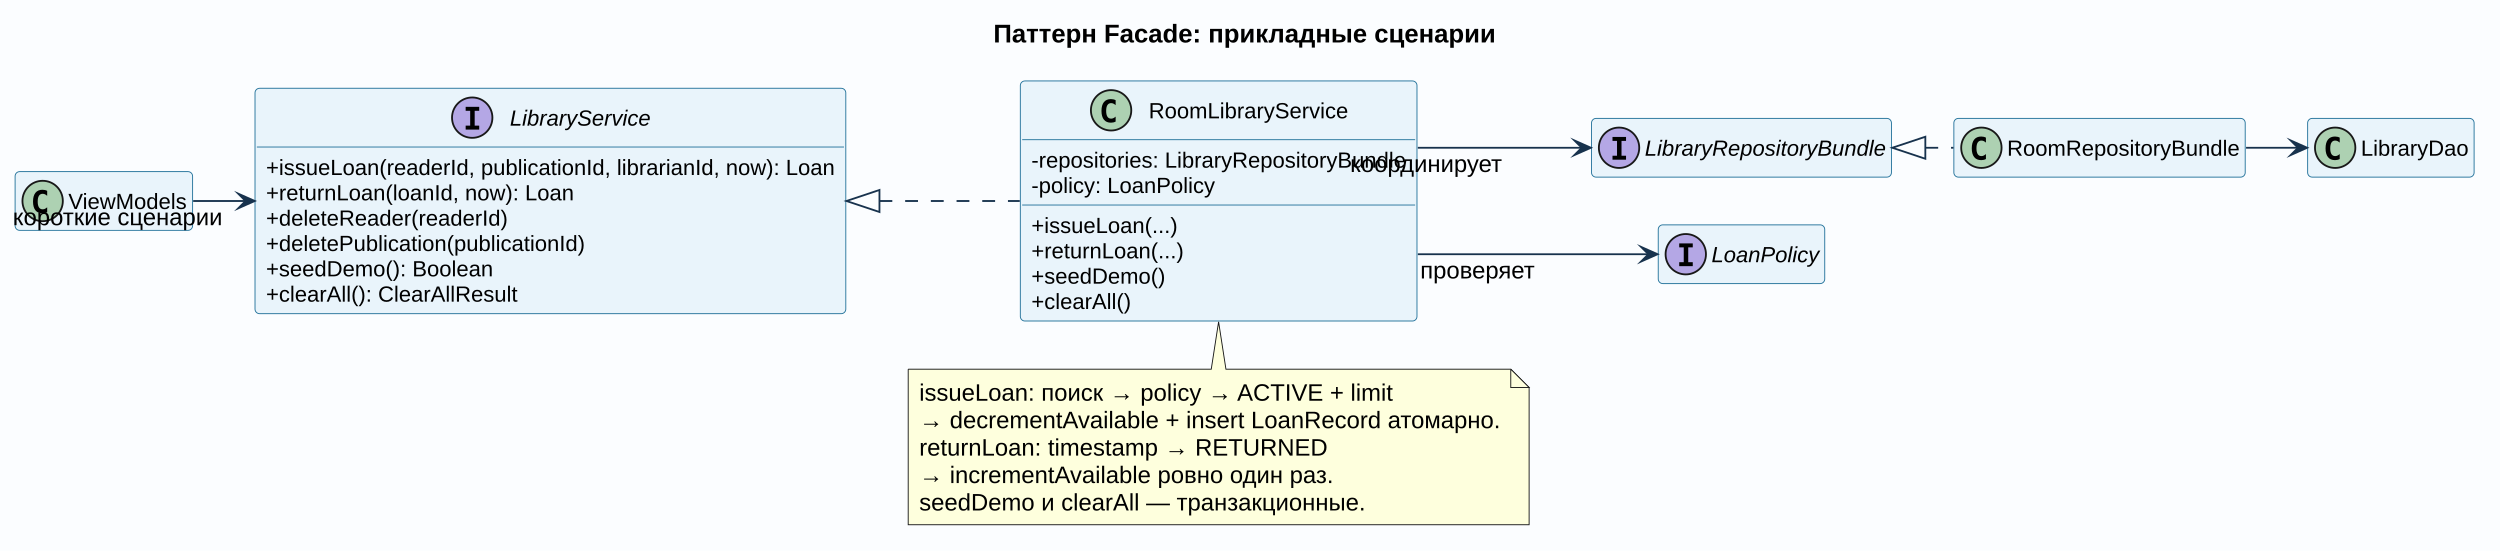
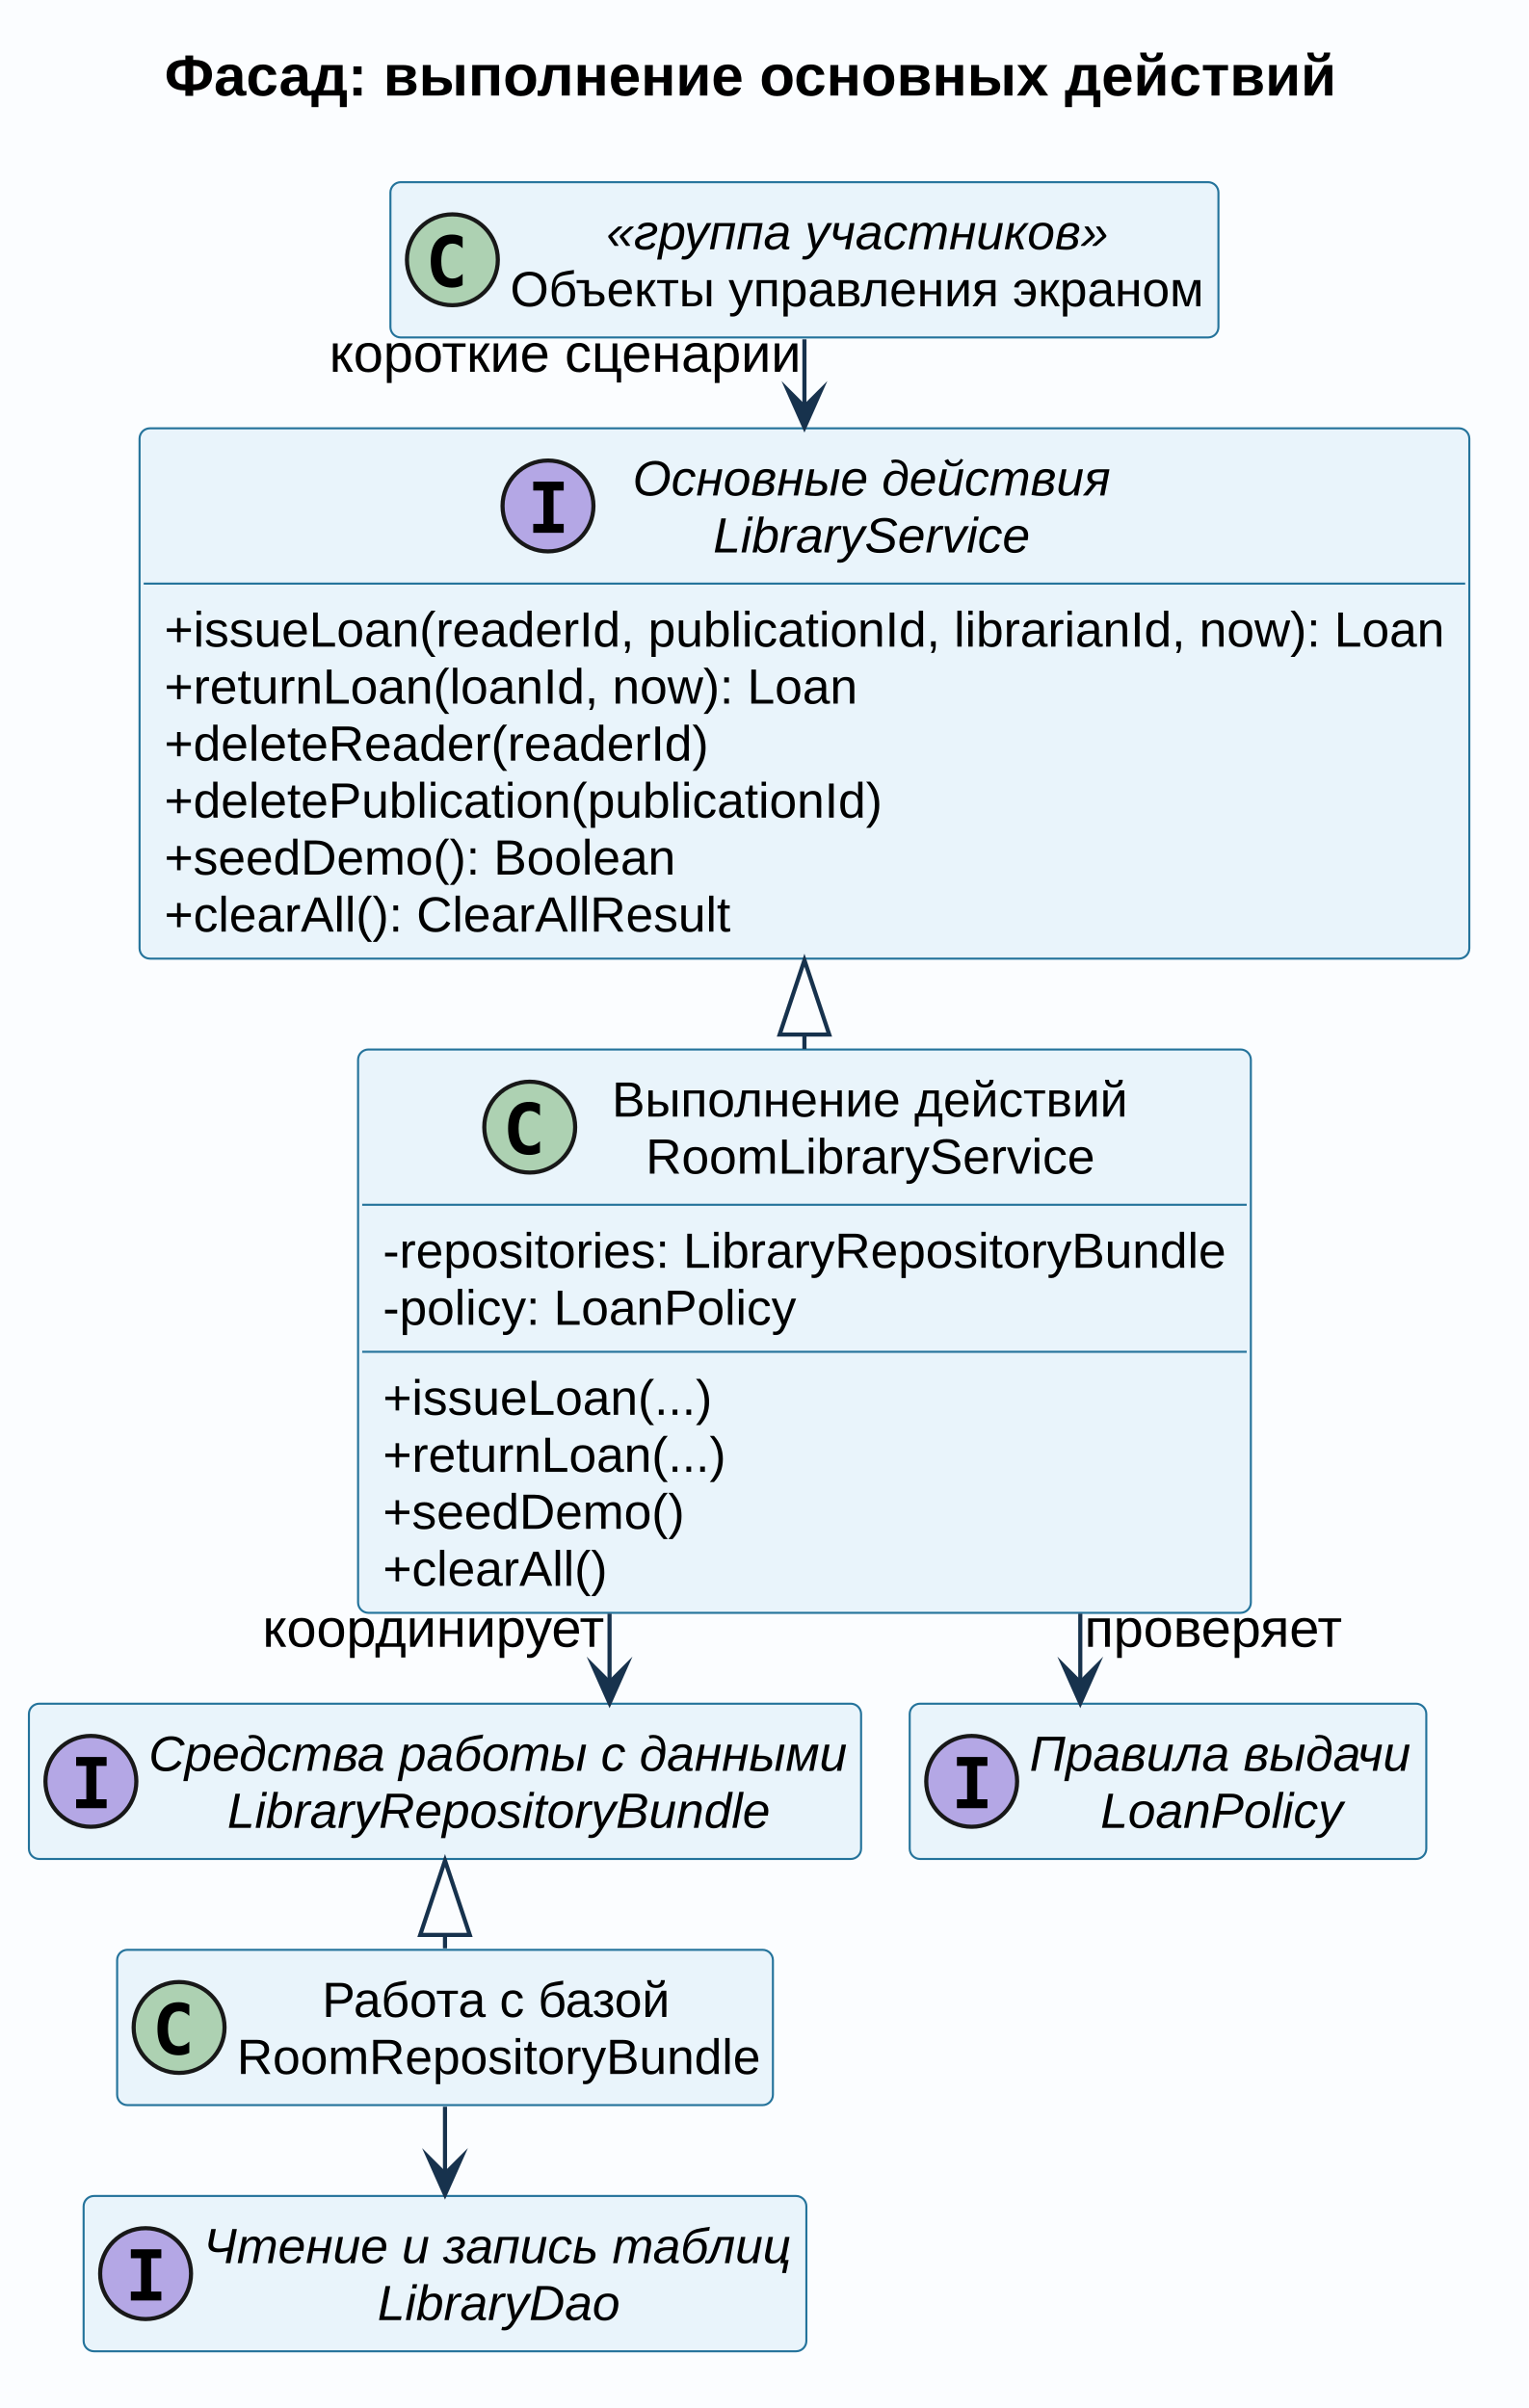
- <svg xmlns="http://www.w3.org/2000/svg" version="1.1" data-diagram-type="CLASS" style="width:1362px;height:300px;background:#FBFDFF;" width="1362px" height="300px" viewBox="0 0 1362 300" zoomAndPan="magnify" preserveAspectRatio="none" contentStyleType="text/css">
+ <svg xmlns="http://www.w3.org/2000/svg" version="1.1" data-diagram-type="CLASS" style="width:370px;height:583px;background:#FBFDFF;" width="370px" height="583px" viewBox="0 0 370 583" zoomAndPan="magnify" preserveAspectRatio="none" contentStyleType="text/css">
  <defs />
  <g font-family="sans-serif" lengthAdjust="spacing">
-     <rect x="0" y="0" width="1362" height="300" fill="#FBFDFF" style="stroke:none;" />
+     <rect x="0" y="0" width="370" height="583" fill="#FBFDFF" style="stroke:none;" />
    <g class="title" data-source-line="19">
-       <text x="541.194" y="23.132" fill="#000" font-size="14" textLength="273.506" font-weight="700" font-family="Arial">Паттерн Facade: прикладные сценарии</text>
+       <text x="39.835" y="23.132" fill="#000" font-size="14" textLength="283.972" font-weight="700" font-family="Arial">Фасад: выполнение основных действий</text>
    </g>
    <g class="entity" data-qualified-name="LibraryService" id="ent0001" data-source-line="21">
-       <rect x="138.93" y="48.099" width="321.861" height="122.793" fill="#E9F4FB" style="stroke:#24739B;stroke-width:0.5;" rx="2.5" ry="2.5" />
-       <ellipse cx="257.264" cy="64.099" rx="11" ry="11" fill="#B4A7E5" style="stroke:#181818;stroke-width:1;" />
-       <path d="M253.692,60.364 L253.692,58.206 L261.071,58.206 L261.071,60.364 L258.606,60.364 L258.606,68.44 L261.071,68.44 L261.071,70.599 L253.692,70.599 L253.692,68.44 L256.157,68.44 L256.157,60.364 Z " fill="#000" />
-       <text x="277.764" y="68.455" fill="#000" font-size="12" textLength="76.693" font-style="italic" font-family="Arial">LibraryService</text>
-       <line x1="139.93" y1="80.099" x2="459.791" y2="80.099" style="stroke:#24739B;stroke-width:0.5;" />
-       <text x="144.93" y="95.354" fill="#000" font-size="12" textLength="309.861" font-family="Arial">+issueLoan(readerId, publicationId, librarianId, now): Loan</text>
-       <text x="144.93" y="109.153" fill="#000" font-size="12" textLength="167.783" font-family="Arial">+returnLoan(loanId, now): Loan</text>
-       <text x="144.93" y="122.952" fill="#000" font-size="12" textLength="131.748" font-family="Arial">+deleteReader(readerId)</text>
-       <text x="144.93" y="136.751" fill="#000" font-size="12" textLength="173.783" font-family="Arial">+deletePublication(publicationId)</text>
-       <text x="144.93" y="150.55" fill="#000" font-size="12" textLength="123.738" font-family="Arial">+seedDemo(): Boolean</text>
-       <text x="144.93" y="164.349" fill="#000" font-size="12" textLength="137.039" font-family="Arial">+clearAll(): ClearAllResult</text>
+       <rect x="33.78" y="103.699" width="321.861" height="128.391" fill="#E9F4FB" style="stroke:#24739B;stroke-width:0.5;" rx="2.5" ry="2.5" />
+       <ellipse cx="132.64" cy="122.497" rx="11" ry="11" fill="#B4A7E5" style="stroke:#181818;stroke-width:1;" />
+       <path d="M129.068,118.763 L129.068,116.604 L136.447,116.604 L136.447,118.763 L133.982,118.763 L133.982,126.839 L136.447,126.839 L136.447,128.997 L129.068,128.997 L129.068,126.839 L131.533,126.839 L131.533,118.763 Z " fill="#000" />
+       <text x="153.14" y="119.954" fill="#000" font-size="12" textLength="115.641" font-style="italic" font-family="Arial">Основные действия</text>
+       <text x="172.614" y="133.753" fill="#000" font-size="12" textLength="76.693" font-style="italic" font-family="Arial">LibraryService</text>
+       <line x1="34.78" y1="141.296" x2="354.641" y2="141.296" style="stroke:#24739B;stroke-width:0.5;" />
+       <text x="39.78" y="156.552" fill="#000" font-size="12" textLength="309.861" font-family="Arial">+issueLoan(readerId, publicationId, librarianId, now): Loan</text>
+       <text x="39.78" y="170.351" fill="#000" font-size="12" textLength="167.783" font-family="Arial">+returnLoan(loanId, now): Loan</text>
+       <text x="39.78" y="184.15" fill="#000" font-size="12" textLength="131.748" font-family="Arial">+deleteReader(readerId)</text>
+       <text x="39.78" y="197.949" fill="#000" font-size="12" textLength="173.783" font-family="Arial">+deletePublication(publicationId)</text>
+       <text x="39.78" y="211.747" fill="#000" font-size="12" textLength="123.738" font-family="Arial">+seedDemo(): Boolean</text>
+       <text x="39.78" y="225.546" fill="#000" font-size="12" textLength="137.039" font-family="Arial">+clearAll(): ClearAllResult</text>
    </g>
    <g class="entity" data-qualified-name="RoomLibraryService" id="ent0002" data-source-line="29">
-       <rect x="555.88" y="44.099" width="216.094" height="130.793" fill="#E9F4FB" style="stroke:#24739B;stroke-width:0.5;" rx="2.5" ry="2.5" />
-       <ellipse cx="605.325" cy="60.099" rx="11" ry="11" fill="#ADD1B2" style="stroke:#181818;stroke-width:1;" />
-       <path d="M607.798,66.242 Q607.217,66.541 606.578,66.69 Q605.939,66.839 605.234,66.839 Q602.727,66.839 601.407,65.188 Q600.087,63.536 600.087,60.415 Q600.087,57.285 601.407,55.633 Q602.727,53.981 605.234,53.981 Q605.939,53.981 606.587,54.131 Q607.234,54.28 607.798,54.579 L607.798,57.302 Q607.168,56.721 606.574,56.451 Q605.981,56.181 605.35,56.181 Q604.005,56.181 603.32,57.248 Q602.635,58.314 602.635,60.415 Q602.635,62.506 603.32,63.573 Q604.005,64.64 605.35,64.64 Q605.981,64.64 606.574,64.37 Q607.168,64.1 607.798,63.519 Z " fill="#000" />
-       <text x="625.825" y="64.455" fill="#000" font-size="12" textLength="108.703" font-family="Arial">RoomLibraryService</text>
-       <line x1="556.88" y1="76.099" x2="770.974" y2="76.099" style="stroke:#24739B;stroke-width:0.5;" />
-       <text x="561.88" y="91.354" fill="#000" font-size="12" textLength="204.094" font-family="Arial">-repositories: LibraryRepositoryBundle</text>
-       <text x="561.88" y="105.153" fill="#000" font-size="12" textLength="100.049" font-family="Arial">-policy: LoanPolicy</text>
-       <line x1="556.88" y1="111.696" x2="770.974" y2="111.696" style="stroke:#24739B;stroke-width:0.5;" />
-       <text x="561.88" y="126.952" fill="#000" font-size="12" textLength="79.711" font-family="Arial">+issueLoan(...)</text>
-       <text x="561.88" y="140.751" fill="#000" font-size="12" textLength="83.045" font-family="Arial">+returnLoan(...)</text>
-       <text x="561.88" y="154.55" fill="#000" font-size="12" textLength="73.031" font-family="Arial">+seedDemo()</text>
-       <text x="561.88" y="168.349" fill="#000" font-size="12" textLength="54.346" font-family="Arial">+clearAll()</text>
+       <rect x="86.67" y="254.089" width="216.094" height="136.391" fill="#E9F4FB" style="stroke:#24739B;stroke-width:0.5;" rx="2.5" ry="2.5" />
+       <ellipse cx="128.218" cy="272.887" rx="11" ry="11" fill="#ADD1B2" style="stroke:#181818;stroke-width:1;" />
+       <path d="M130.691,279.031 Q130.11,279.329 129.471,279.479 Q128.832,279.628 128.126,279.628 Q125.62,279.628 124.3,277.976 Q122.98,276.324 122.98,273.203 Q122.98,270.074 124.3,268.422 Q125.62,266.77 128.126,266.77 Q128.832,266.77 129.479,266.92 Q130.127,267.069 130.691,267.368 L130.691,270.091 Q130.061,269.51 129.467,269.24 Q128.874,268.97 128.243,268.97 Q126.898,268.97 126.213,270.037 Q125.528,271.103 125.528,273.203 Q125.528,275.295 126.213,276.362 Q126.898,277.428 128.243,277.428 Q128.874,277.428 129.467,277.159 Q130.061,276.889 130.691,276.308 Z " fill="#000" />
+       <text x="148.118" y="270.344" fill="#000" font-size="12" textLength="125.098" font-family="Arial">Выполнение действий</text>
+       <text x="156.315" y="284.143" fill="#000" font-size="12" textLength="108.703" font-family="Arial">RoomLibraryService</text>
+       <line x1="87.67" y1="291.686" x2="301.764" y2="291.686" style="stroke:#24739B;stroke-width:0.5;" />
+       <text x="92.67" y="306.942" fill="#000" font-size="12" textLength="204.094" font-family="Arial">-repositories: LibraryRepositoryBundle</text>
+       <text x="92.67" y="320.741" fill="#000" font-size="12" textLength="100.049" font-family="Arial">-policy: LoanPolicy</text>
+       <line x1="87.67" y1="327.284" x2="301.764" y2="327.284" style="stroke:#24739B;stroke-width:0.5;" />
+       <text x="92.67" y="342.54" fill="#000" font-size="12" textLength="79.711" font-family="Arial">+issueLoan(...)</text>
+       <text x="92.67" y="356.339" fill="#000" font-size="12" textLength="83.045" font-family="Arial">+returnLoan(...)</text>
+       <text x="92.67" y="370.137" fill="#000" font-size="12" textLength="73.031" font-family="Arial">+seedDemo()</text>
+       <text x="92.67" y="383.936" fill="#000" font-size="12" textLength="54.346" font-family="Arial">+clearAll()</text>
    </g>
    <g class="entity" data-qualified-name="LibraryRepositoryBundle" id="ent0003" data-source-line="37">
-       <rect x="867.06" y="64.499" width="163.402" height="32" fill="#E9F4FB" style="stroke:#24739B;stroke-width:0.5;" rx="2.5" ry="2.5" />
-       <ellipse cx="882.06" cy="80.499" rx="11" ry="11" fill="#B4A7E5" style="stroke:#181818;stroke-width:1;" />
-       <path d="M878.488,76.764 L878.488,74.606 L885.867,74.606 L885.867,76.764 L883.402,76.764 L883.402,84.84 L885.867,84.84 L885.867,86.999 L878.488,86.999 L878.488,84.84 L880.953,84.84 L880.953,76.764 Z " fill="#000" />
-       <text x="896.06" y="84.855" fill="#000" font-size="12" textLength="131.402" font-style="italic" font-family="Arial">LibraryRepositoryBundle</text>
+       <rect x="7" y="412.479" width="201.424" height="37.598" fill="#E9F4FB" style="stroke:#24739B;stroke-width:0.5;" rx="2.5" ry="2.5" />
+       <ellipse cx="22" cy="431.277" rx="11" ry="11" fill="#B4A7E5" style="stroke:#181818;stroke-width:1;" />
+       <path d="M18.428,427.543 L18.428,425.384 L25.807,425.384 L25.807,427.543 L23.342,427.543 L23.342,435.619 L25.807,435.619 L25.807,437.777 L18.428,437.777 L18.428,435.619 L20.893,435.619 L20.893,427.543 Z " fill="#000" />
+       <text x="36" y="428.734" fill="#000" font-size="12" textLength="169.424" font-style="italic" font-family="Arial">Средства работы с данными</text>
+       <text x="55.011" y="442.533" fill="#000" font-size="12" textLength="131.402" font-style="italic" font-family="Arial">LibraryRepositoryBundle</text>
    </g>
    <g class="entity" data-qualified-name="LoanPolicy" id="ent0004" data-source-line="38">
-       <rect x="903.41" y="122.499" width="90.705" height="32" fill="#E9F4FB" style="stroke:#24739B;stroke-width:0.5;" rx="2.5" ry="2.5" />
-       <ellipse cx="918.41" cy="138.499" rx="11" ry="11" fill="#B4A7E5" style="stroke:#181818;stroke-width:1;" />
-       <path d="M914.838,134.764 L914.838,132.606 L922.217,132.606 L922.217,134.764 L919.752,134.764 L919.752,142.84 L922.217,142.84 L922.217,144.999 L914.838,144.999 L914.838,142.84 L917.303,142.84 L917.303,134.764 Z " fill="#000" />
-       <text x="932.41" y="142.855" fill="#000" font-size="12" textLength="58.705" font-style="italic" font-family="Arial">LoanPolicy</text>
+       <rect x="220.19" y="412.479" width="125.041" height="37.598" fill="#E9F4FB" style="stroke:#24739B;stroke-width:0.5;" rx="2.5" ry="2.5" />
+       <ellipse cx="235.19" cy="431.277" rx="11" ry="11" fill="#B4A7E5" style="stroke:#181818;stroke-width:1;" />
+       <path d="M231.618,427.543 L231.618,425.384 L238.997,425.384 L238.997,427.543 L236.532,427.543 L236.532,435.619 L238.997,435.619 L238.997,437.777 L231.618,437.777 L231.618,435.619 L234.083,435.619 L234.083,427.543 Z " fill="#000" />
+       <text x="249.19" y="428.734" fill="#000" font-size="12" textLength="93.041" font-style="italic" font-family="Arial">Правила выдачи</text>
+       <text x="266.358" y="442.533" fill="#000" font-size="12" textLength="58.705" font-style="italic" font-family="Arial">LoanPolicy</text>
    </g>
    <g class="entity" data-qualified-name="RoomRepositoryBundle" id="ent0005" data-source-line="39">
-       <rect x="1064.46" y="64.499" width="158.732" height="32" fill="#E9F4FB" style="stroke:#24739B;stroke-width:0.5;" rx="2.5" ry="2.5" />
-       <ellipse cx="1079.46" cy="80.499" rx="11" ry="11" fill="#ADD1B2" style="stroke:#181818;stroke-width:1;" />
-       <path d="M1081.933,86.642 Q1081.352,86.941 1080.713,87.09 Q1080.074,87.239 1079.368,87.239 Q1076.861,87.239 1075.542,85.588 Q1074.222,83.936 1074.222,80.815 Q1074.222,77.685 1075.542,76.033 Q1076.861,74.381 1079.368,74.381 Q1080.074,74.381 1080.721,74.531 Q1081.369,74.68 1081.933,74.979 L1081.933,77.702 Q1081.302,77.121 1080.709,76.851 Q1080.115,76.581 1079.484,76.581 Q1078.14,76.581 1077.455,77.648 Q1076.77,78.714 1076.77,80.815 Q1076.77,82.906 1077.455,83.973 Q1078.14,85.04 1079.484,85.04 Q1080.115,85.04 1080.709,84.77 Q1081.302,84.5 1081.933,83.919 Z " fill="#000" />
-       <text x="1093.46" y="84.855" fill="#000" font-size="12" textLength="126.732" font-family="Arial">RoomRepositoryBundle</text>
+       <rect x="28.35" y="472.069" width="158.732" height="37.598" fill="#E9F4FB" style="stroke:#24739B;stroke-width:0.5;" rx="2.5" ry="2.5" />
+       <ellipse cx="43.35" cy="490.867" rx="11" ry="11" fill="#ADD1B2" style="stroke:#181818;stroke-width:1;" />
+       <path d="M45.823,497.011 Q45.242,497.309 44.603,497.459 Q43.964,497.608 43.258,497.608 Q40.751,497.608 39.432,495.956 Q38.112,494.304 38.112,491.183 Q38.112,488.054 39.432,486.402 Q40.751,484.75 43.258,484.75 Q43.964,484.75 44.611,484.9 Q45.259,485.049 45.823,485.348 L45.823,488.071 Q45.192,487.49 44.599,487.22 Q44.005,486.95 43.374,486.95 Q42.03,486.95 41.345,488.017 Q40.66,489.083 40.66,491.183 Q40.66,493.275 41.345,494.342 Q42.03,495.408 43.374,495.408 Q44.005,495.408 44.599,495.139 Q45.192,494.869 45.823,494.288 Z " fill="#000" />
+       <text x="77.972" y="488.324" fill="#000" font-size="12" textLength="85.488" font-family="Arial">Работа с базой</text>
+       <text x="57.35" y="502.123" fill="#000" font-size="12" textLength="126.732" font-family="Arial">RoomRepositoryBundle</text>
    </g>
    <g class="entity" data-qualified-name="LibraryDao" id="ent0006" data-source-line="40">
-       <rect x="1257.2" y="64.499" width="90.693" height="32" fill="#E9F4FB" style="stroke:#24739B;stroke-width:0.5;" rx="2.5" ry="2.5" />
-       <ellipse cx="1272.2" cy="80.499" rx="11" ry="11" fill="#ADD1B2" style="stroke:#181818;stroke-width:1;" />
-       <path d="M1274.673,86.642 Q1274.092,86.941 1273.453,87.09 Q1272.814,87.239 1272.108,87.239 Q1269.601,87.239 1268.282,85.588 Q1266.962,83.936 1266.962,80.815 Q1266.962,77.685 1268.282,76.033 Q1269.601,74.381 1272.108,74.381 Q1272.814,74.381 1273.461,74.531 Q1274.109,74.68 1274.673,74.979 L1274.673,77.702 Q1274.042,77.121 1273.449,76.851 Q1272.855,76.581 1272.224,76.581 Q1270.88,76.581 1270.195,77.648 Q1269.51,78.714 1269.51,80.815 Q1269.51,82.906 1270.195,83.973 Q1270.88,85.04 1272.224,85.04 Q1272.855,85.04 1273.449,84.77 Q1274.042,84.5 1274.673,83.919 Z " fill="#000" />
-       <text x="1286.2" y="84.855" fill="#000" font-size="12" textLength="58.693" font-family="Arial">LibraryDao</text>
+       <rect x="20.24" y="531.669" width="174.939" height="37.598" fill="#E9F4FB" style="stroke:#24739B;stroke-width:0.5;" rx="2.5" ry="2.5" />
+       <ellipse cx="35.24" cy="550.467" rx="11" ry="11" fill="#B4A7E5" style="stroke:#181818;stroke-width:1;" />
+       <path d="M31.668,546.733 L31.668,544.574 L39.047,544.574 L39.047,546.733 L36.582,546.733 L36.582,554.809 L39.047,554.809 L39.047,556.967 L31.668,556.967 L31.668,554.809 L34.133,554.809 L34.133,546.733 Z " fill="#000" />
+       <text x="49.24" y="547.924" fill="#000" font-size="12" textLength="142.939" font-style="italic" font-family="Arial">Чтение и запись таблиц</text>
+       <text x="91.363" y="561.723" fill="#000" font-size="12" textLength="58.693" font-style="italic" font-family="Arial">LibraryDao</text>
    </g>
    <g class="entity" data-qualified-name="ViewModels" id="ent0007" data-source-line="41">
-       <rect x="8.23" y="93.499" width="96.693" height="32" fill="#E9F4FB" style="stroke:#24739B;stroke-width:0.5;" rx="2.5" ry="2.5" />
-       <ellipse cx="23.23" cy="109.499" rx="11" ry="11" fill="#ADD1B2" style="stroke:#181818;stroke-width:1;" />
-       <path d="M25.703,115.642 Q25.122,115.941 24.483,116.09 Q23.844,116.239 23.138,116.239 Q20.631,116.239 19.312,114.588 Q17.992,112.936 17.992,109.815 Q17.992,106.685 19.312,105.033 Q20.631,103.381 23.138,103.381 Q23.844,103.381 24.491,103.531 Q25.139,103.68 25.703,103.979 L25.703,106.702 Q25.072,106.121 24.479,105.851 Q23.885,105.581 23.254,105.581 Q21.91,105.581 21.225,106.648 Q20.54,107.714 20.54,109.815 Q20.54,111.906 21.225,112.973 Q21.91,114.04 23.254,114.04 Q23.885,114.04 24.479,113.77 Q25.072,113.5 25.703,112.919 Z " fill="#000" />
-       <text x="37.23" y="113.855" fill="#000" font-size="12" textLength="64.693" font-family="Arial">ViewModels</text>
-     </g>
-     <g class="entity" data-qualified-name="GMN14" id="ent0015" data-source-line="50">
-       <path d="M494.79,201.129 L494.79,285.872 A0,0 0 0 0 494.79,285.872 L833.065,285.872 A0,0 0 0 0 833.065,285.872 L833.065,211.129 L823.065,201.129 L667.89,201.129 L663.89,175.319 L659.89,201.129 L494.79,201.129 A0,0 0 0 0 494.79,201.129" style="stroke:#181818;stroke-width:0.5;" fill="#FEFFDD" />
-       <path d="M823.065,201.129 L823.065,211.129 L833.065,211.129 L823.065,201.129" style="stroke:#181818;stroke-width:0.5;" fill="#FEFFDD" />
-       <text x="500.79" y="218.322" fill="#000" font-size="13" textLength="258.769" font-family="Arial">issueLoan: поиск → policy → ACTIVE + limit</text>
-       <text x="500.79" y="233.271" fill="#000" font-size="13" textLength="317.275" font-family="Arial">→ decrementAvailable + insert LoanRecord атомарно.</text>
-       <text x="500.79" y="248.22" fill="#000" font-size="13" textLength="222.511" font-family="Arial">returnLoan: timestamp → RETURNED</text>
-       <text x="500.79" y="263.169" fill="#000" font-size="13" textLength="226.345" font-family="Arial">→ incrementAvailable ровно один раз.</text>
-       <text x="500.79" y="278.117" fill="#000" font-size="13" textLength="243.153" font-family="Arial">seedDemo и clearAll — транзакционные.</text>
+       <rect x="94.5" y="44.099" width="200.416" height="37.598" fill="#E9F4FB" style="stroke:#24739B;stroke-width:0.5;" rx="2.5" ry="2.5" />
+       <ellipse cx="109.5" cy="62.897" rx="11" ry="11" fill="#ADD1B2" style="stroke:#181818;stroke-width:1;" />
+       <path d="M111.973,69.041 Q111.392,69.339 110.753,69.489 Q110.114,69.638 109.408,69.638 Q106.901,69.638 105.582,67.986 Q104.262,66.334 104.262,63.213 Q104.262,60.084 105.582,58.432 Q106.901,56.78 109.408,56.78 Q110.114,56.78 110.761,56.93 Q111.409,57.079 111.973,57.378 L111.973,60.101 Q111.342,59.52 110.749,59.25 Q110.155,58.98 109.524,58.98 Q108.18,58.98 107.495,60.047 Q106.81,61.113 106.81,63.213 Q106.81,65.305 107.495,66.372 Q108.18,67.438 109.524,67.438 Q110.155,67.438 110.749,67.169 Q111.342,66.899 111.973,66.318 Z " fill="#000" />
+       <text x="146.75" y="60.354" fill="#000" font-size="12" textLength="121.916" font-style="italic" font-family="Arial">«группа участников»</text>
+       <text x="123.5" y="74.153" fill="#000" font-size="12" textLength="168.416" font-family="Arial">Объекты управления экраном</text>
    </g>
    <g class="link" data-entity-1="ent0001" data-entity-2="ent0002" id="lnk8" data-source-line="43" data-link-type="extension">
-       <path d="M479.13,109.499 C511.09,109.499 525.9,109.499 555.58,109.499" style="stroke:#17324D;stroke-width:1;stroke-dasharray:7,7;" fill="none" id="LibraryService-backto-RoomLibraryService" codeLine="43" />
-       <polygon points="461.13,109.499,479.13,115.499,479.13,103.499,461.13,109.499" fill="none" style="stroke:#17324D;stroke-width:1;stroke-linejoin:miter;stroke-miterlimit:10;" />
+       <path d="M194.71,250.469 C194.71,257.579 194.71,246.829 194.71,253.979" style="stroke:#17324D;stroke-width:1;stroke-dasharray:7,7;" fill="none" id="LibraryService-backto-RoomLibraryService" codeLine="43" />
+       <polygon points="194.71,232.469,188.71,250.469,200.71,250.469,194.71,232.469" fill="none" style="stroke:#17324D;stroke-width:1;stroke-linejoin:miter;stroke-miterlimit:10;" />
    </g>
    <g class="link" data-entity-1="ent0007" data-entity-2="ent0001" id="lnk9" data-source-line="44" data-link-type="dependency">
-       <path d="M105.23,109.499 C115.49,109.499 121.85,109.499 133.77,109.499" style="stroke:#17324D;stroke-width:1;" fill="none" id="ViewModels-to-LibraryService" codeLine="44" />
-       <polygon points="138.77,109.499,129.77,105.499,133.77,109.499,129.77,113.499,138.77,109.499" fill="#17324D" style="stroke:#17324D;stroke-width:1;stroke-linejoin:miter;stroke-miterlimit:10;" />
-       <text x="7" y="122.692" fill="#000" font-size="13" textLength="114.461" font-family="Arial">короткие сценарии</text>
+       <path d="M194.71,82.149 C194.71,88.429 194.71,90.779 194.71,98.499" style="stroke:#17324D;stroke-width:1;" fill="none" id="ViewModels-to-LibraryService" codeLine="44" />
+       <polygon points="194.71,103.499,198.71,94.499,194.71,98.499,190.71,94.499,194.71,103.499" fill="#17324D" style="stroke:#17324D;stroke-width:1;stroke-linejoin:miter;stroke-miterlimit:10;" />
+       <text x="79.71" y="90.012" fill="#000" font-size="13" textLength="114.461" font-family="Arial">короткие сценарии</text>
    </g>
    <g class="link" data-entity-1="ent0002" data-entity-2="ent0003" id="lnk10" data-source-line="45" data-link-type="dependency">
-       <path d="M772.42,80.499 C803.71,80.499 832.31,80.499 861.71,80.499" style="stroke:#17324D;stroke-width:1;" fill="none" id="RoomLibraryService-to-LibraryRepositoryBundle" codeLine="45" />
-       <polygon points="866.71,80.499,857.71,76.499,861.71,80.499,857.71,84.499,866.71,80.499" fill="#17324D" style="stroke:#17324D;stroke-width:1;stroke-linejoin:miter;stroke-miterlimit:10;" />
-       <text x="735.57" y="93.692" fill="#000" font-size="13" textLength="83.58" font-family="Arial">координирует</text>
+       <path d="M147.54,390.689 C147.54,398.559 147.54,401.019 147.54,407.339" style="stroke:#17324D;stroke-width:1;" fill="none" id="RoomLibraryService-to-LibraryRepositoryBundle" codeLine="45" />
+       <polygon points="147.54,412.339,151.54,403.339,147.54,407.339,143.54,403.339,147.54,412.339" fill="#17324D" style="stroke:#17324D;stroke-width:1;stroke-linejoin:miter;stroke-miterlimit:10;" />
+       <text x="63.54" y="398.702" fill="#000" font-size="13" textLength="83.58" font-family="Arial">координирует</text>
    </g>
    <g class="link" data-entity-1="ent0002" data-entity-2="ent0004" id="lnk11" data-source-line="46" data-link-type="dependency">
-       <path d="M772.42,138.499 C817.7,138.499 862.84,138.499 898.04,138.499" style="stroke:#17324D;stroke-width:1;" fill="none" id="RoomLibraryService-to-LoanPolicy" codeLine="46" />
-       <polygon points="903.04,138.499,894.04,134.499,898.04,138.499,894.04,142.499,903.04,138.499" fill="#17324D" style="stroke:#17324D;stroke-width:1;stroke-linejoin:miter;stroke-miterlimit:10;" />
-       <text x="773.73" y="151.692" fill="#000" font-size="13" textLength="63.089" font-family="Arial">проверяет</text>
+       <path d="M261.48,390.689 C261.48,398.559 261.48,401.019 261.48,407.339" style="stroke:#17324D;stroke-width:1;" fill="none" id="RoomLibraryService-to-LoanPolicy" codeLine="46" />
+       <polygon points="261.48,412.339,265.48,403.339,261.48,407.339,257.48,403.339,261.48,412.339" fill="#17324D" style="stroke:#17324D;stroke-width:1;stroke-linejoin:miter;stroke-miterlimit:10;" />
+       <text x="262.48" y="398.702" fill="#000" font-size="13" textLength="63.089" font-family="Arial">проверяет</text>
    </g>
    <g class="link" data-entity-1="ent0003" data-entity-2="ent0005" id="lnk12" data-source-line="47" data-link-type="extension">
-       <path d="M1048.92,80.499 C1059.96,80.499 1053.27,80.499 1064.26,80.499" style="stroke:#17324D;stroke-width:1;stroke-dasharray:7,7;" fill="none" id="LibraryRepositoryBundle-backto-RoomRepositoryBundle" codeLine="47" />
-       <polygon points="1030.92,80.499,1048.92,86.499,1048.92,74.499,1030.92,80.499" fill="none" style="stroke:#17324D;stroke-width:1;stroke-linejoin:miter;stroke-miterlimit:10;" />
+       <path d="M107.71,468.459 C107.71,475.269 107.71,464.919 107.71,471.719" style="stroke:#17324D;stroke-width:1;stroke-dasharray:7,7;" fill="none" id="LibraryRepositoryBundle-backto-RoomRepositoryBundle" codeLine="47" />
+       <polygon points="107.71,450.459,101.71,468.459,113.71,468.459,107.71,450.459" fill="none" style="stroke:#17324D;stroke-width:1;stroke-linejoin:miter;stroke-miterlimit:10;" />
    </g>
    <g class="link" data-entity-1="ent0005" data-entity-2="ent0006" id="lnk13" data-source-line="48" data-link-type="dependency">
-       <path d="M1223.65,80.499 C1235.08,80.499 1241.49,80.499 1251.94,80.499" style="stroke:#17324D;stroke-width:1;" fill="none" id="RoomRepositoryBundle-to-LibraryDao" codeLine="48" />
-       <polygon points="1256.94,80.499,1247.94,76.499,1251.94,80.499,1247.94,84.499,1256.94,80.499" fill="#17324D" style="stroke:#17324D;stroke-width:1;stroke-linejoin:miter;stroke-miterlimit:10;" />
+       <path d="M107.71,510.059 C107.71,516.859 107.71,519.519 107.71,526.319" style="stroke:#17324D;stroke-width:1;" fill="none" id="RoomRepositoryBundle-to-LibraryDao" codeLine="48" />
+       <polygon points="107.71,531.319,111.71,522.319,107.71,526.319,103.71,522.319,107.71,531.319" fill="#17324D" style="stroke:#17324D;stroke-width:1;stroke-linejoin:miter;stroke-miterlimit:10;" />
    </g>
  </g>
</svg>
